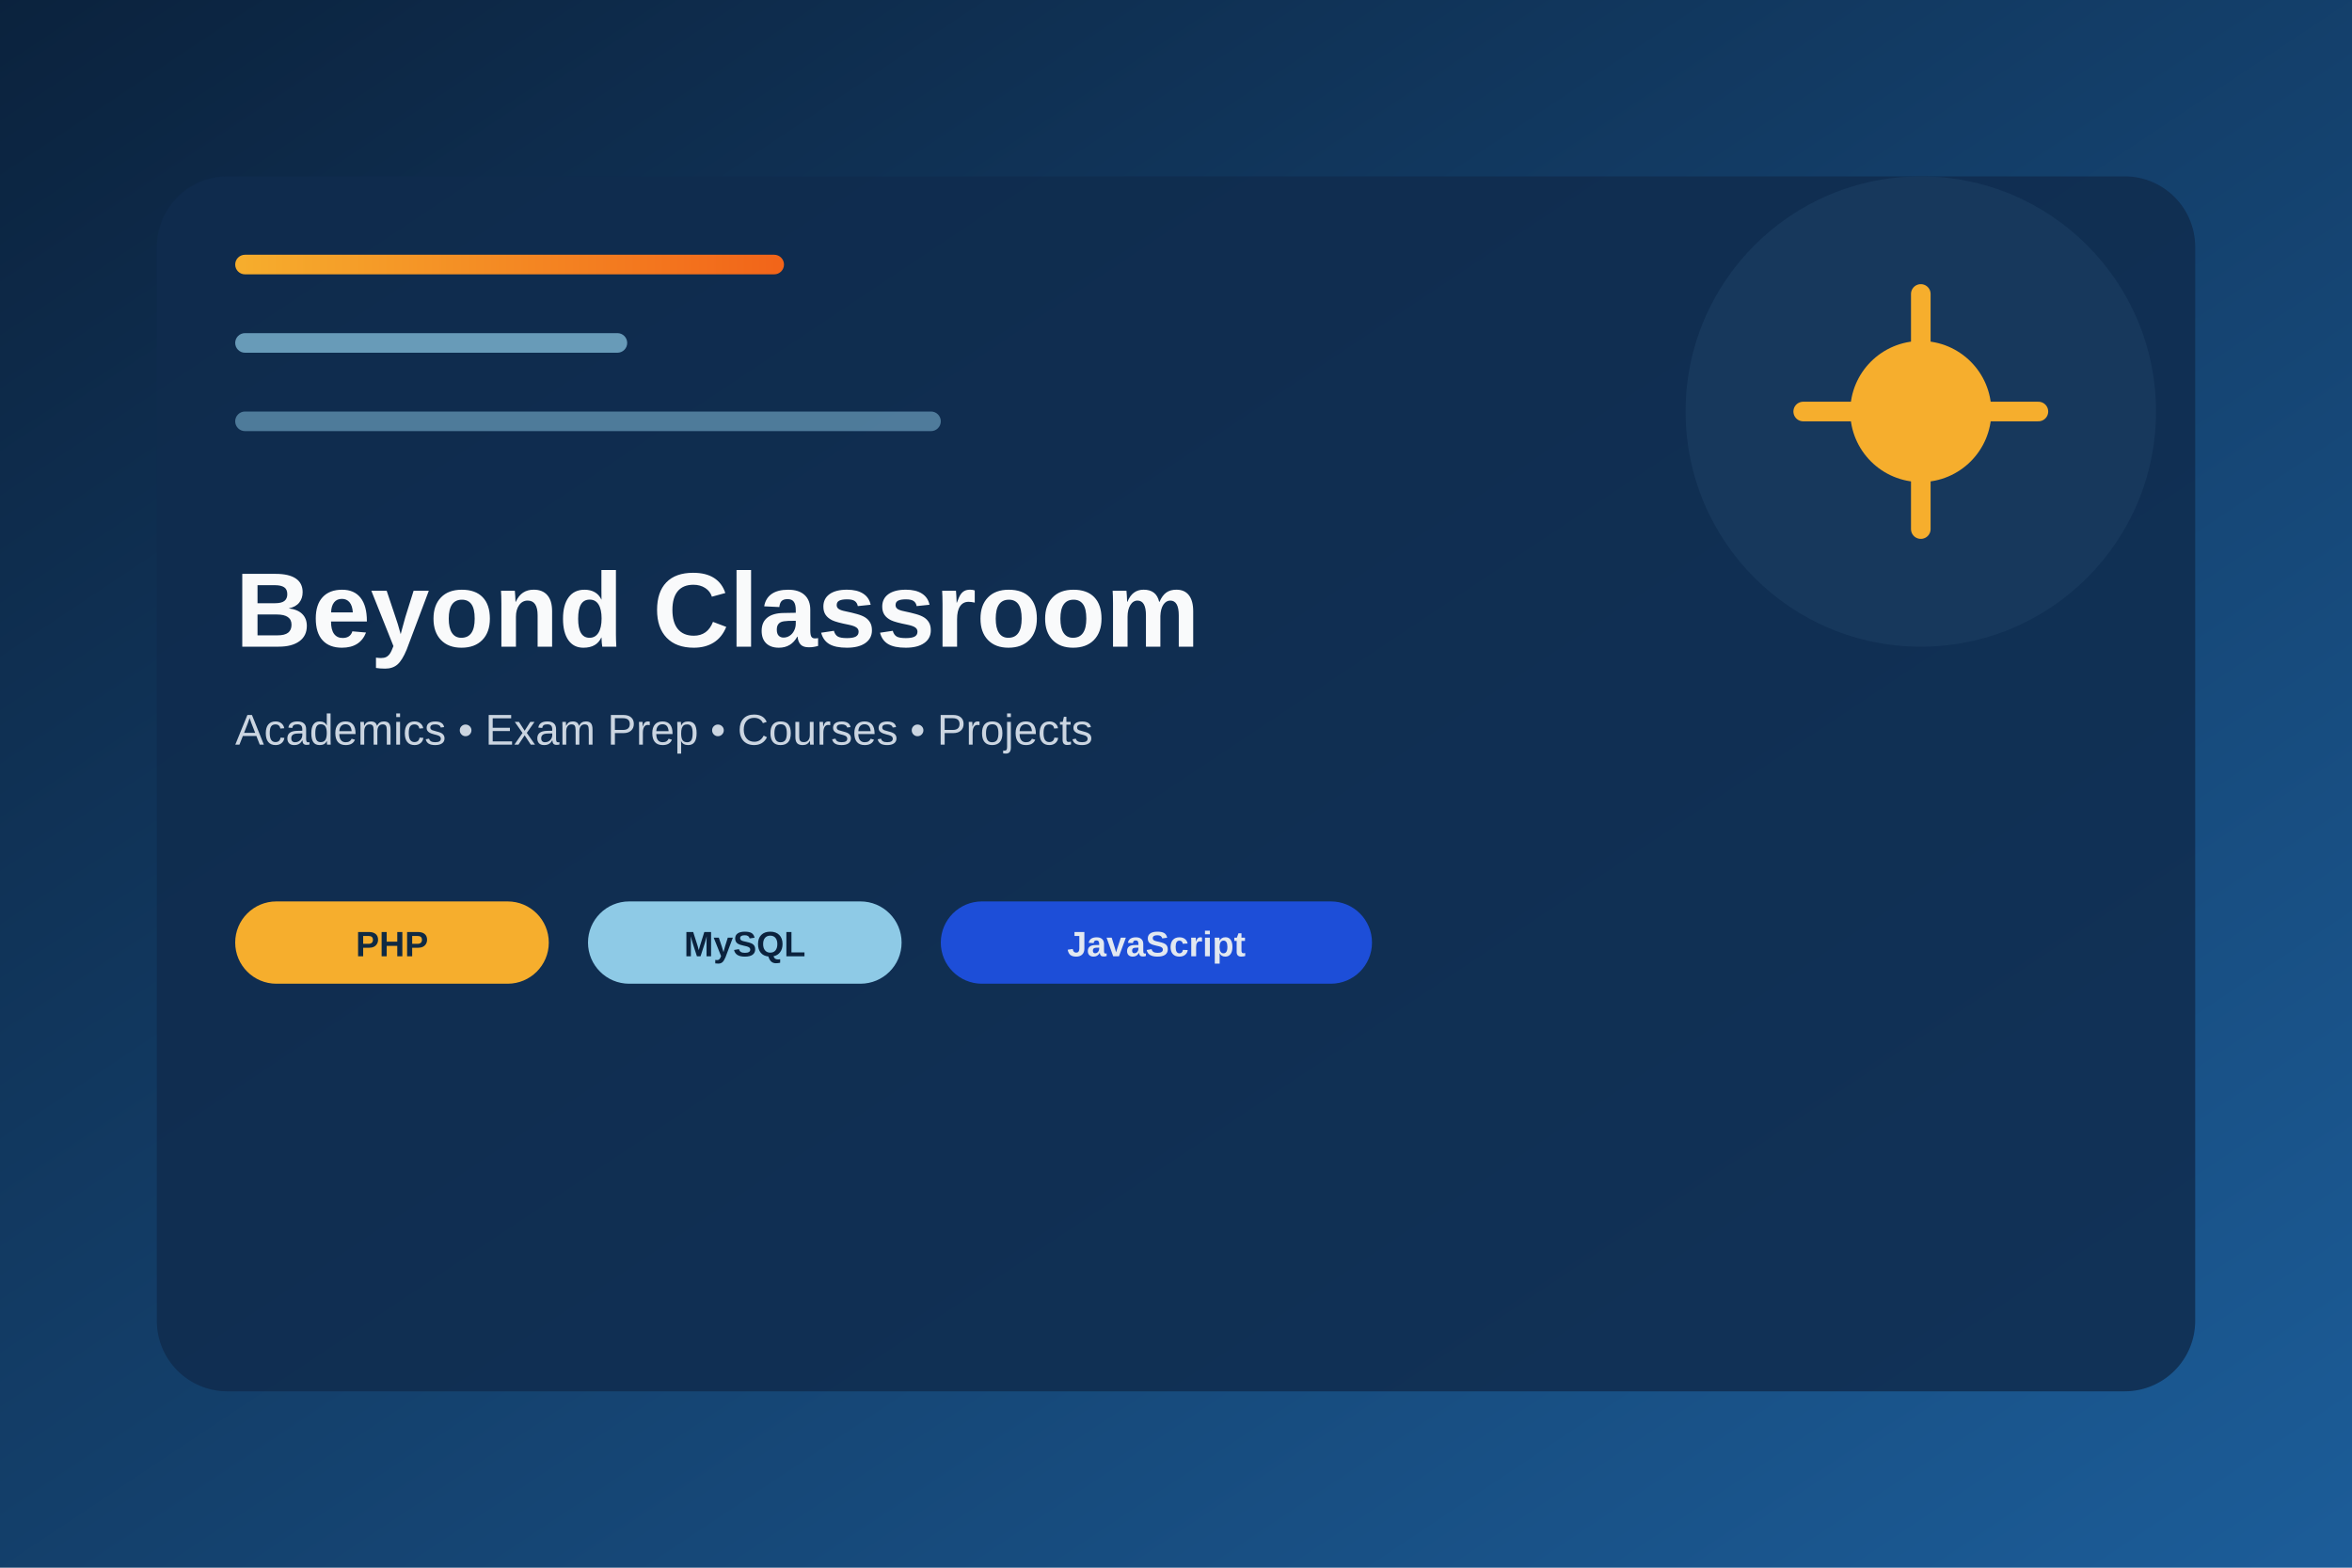
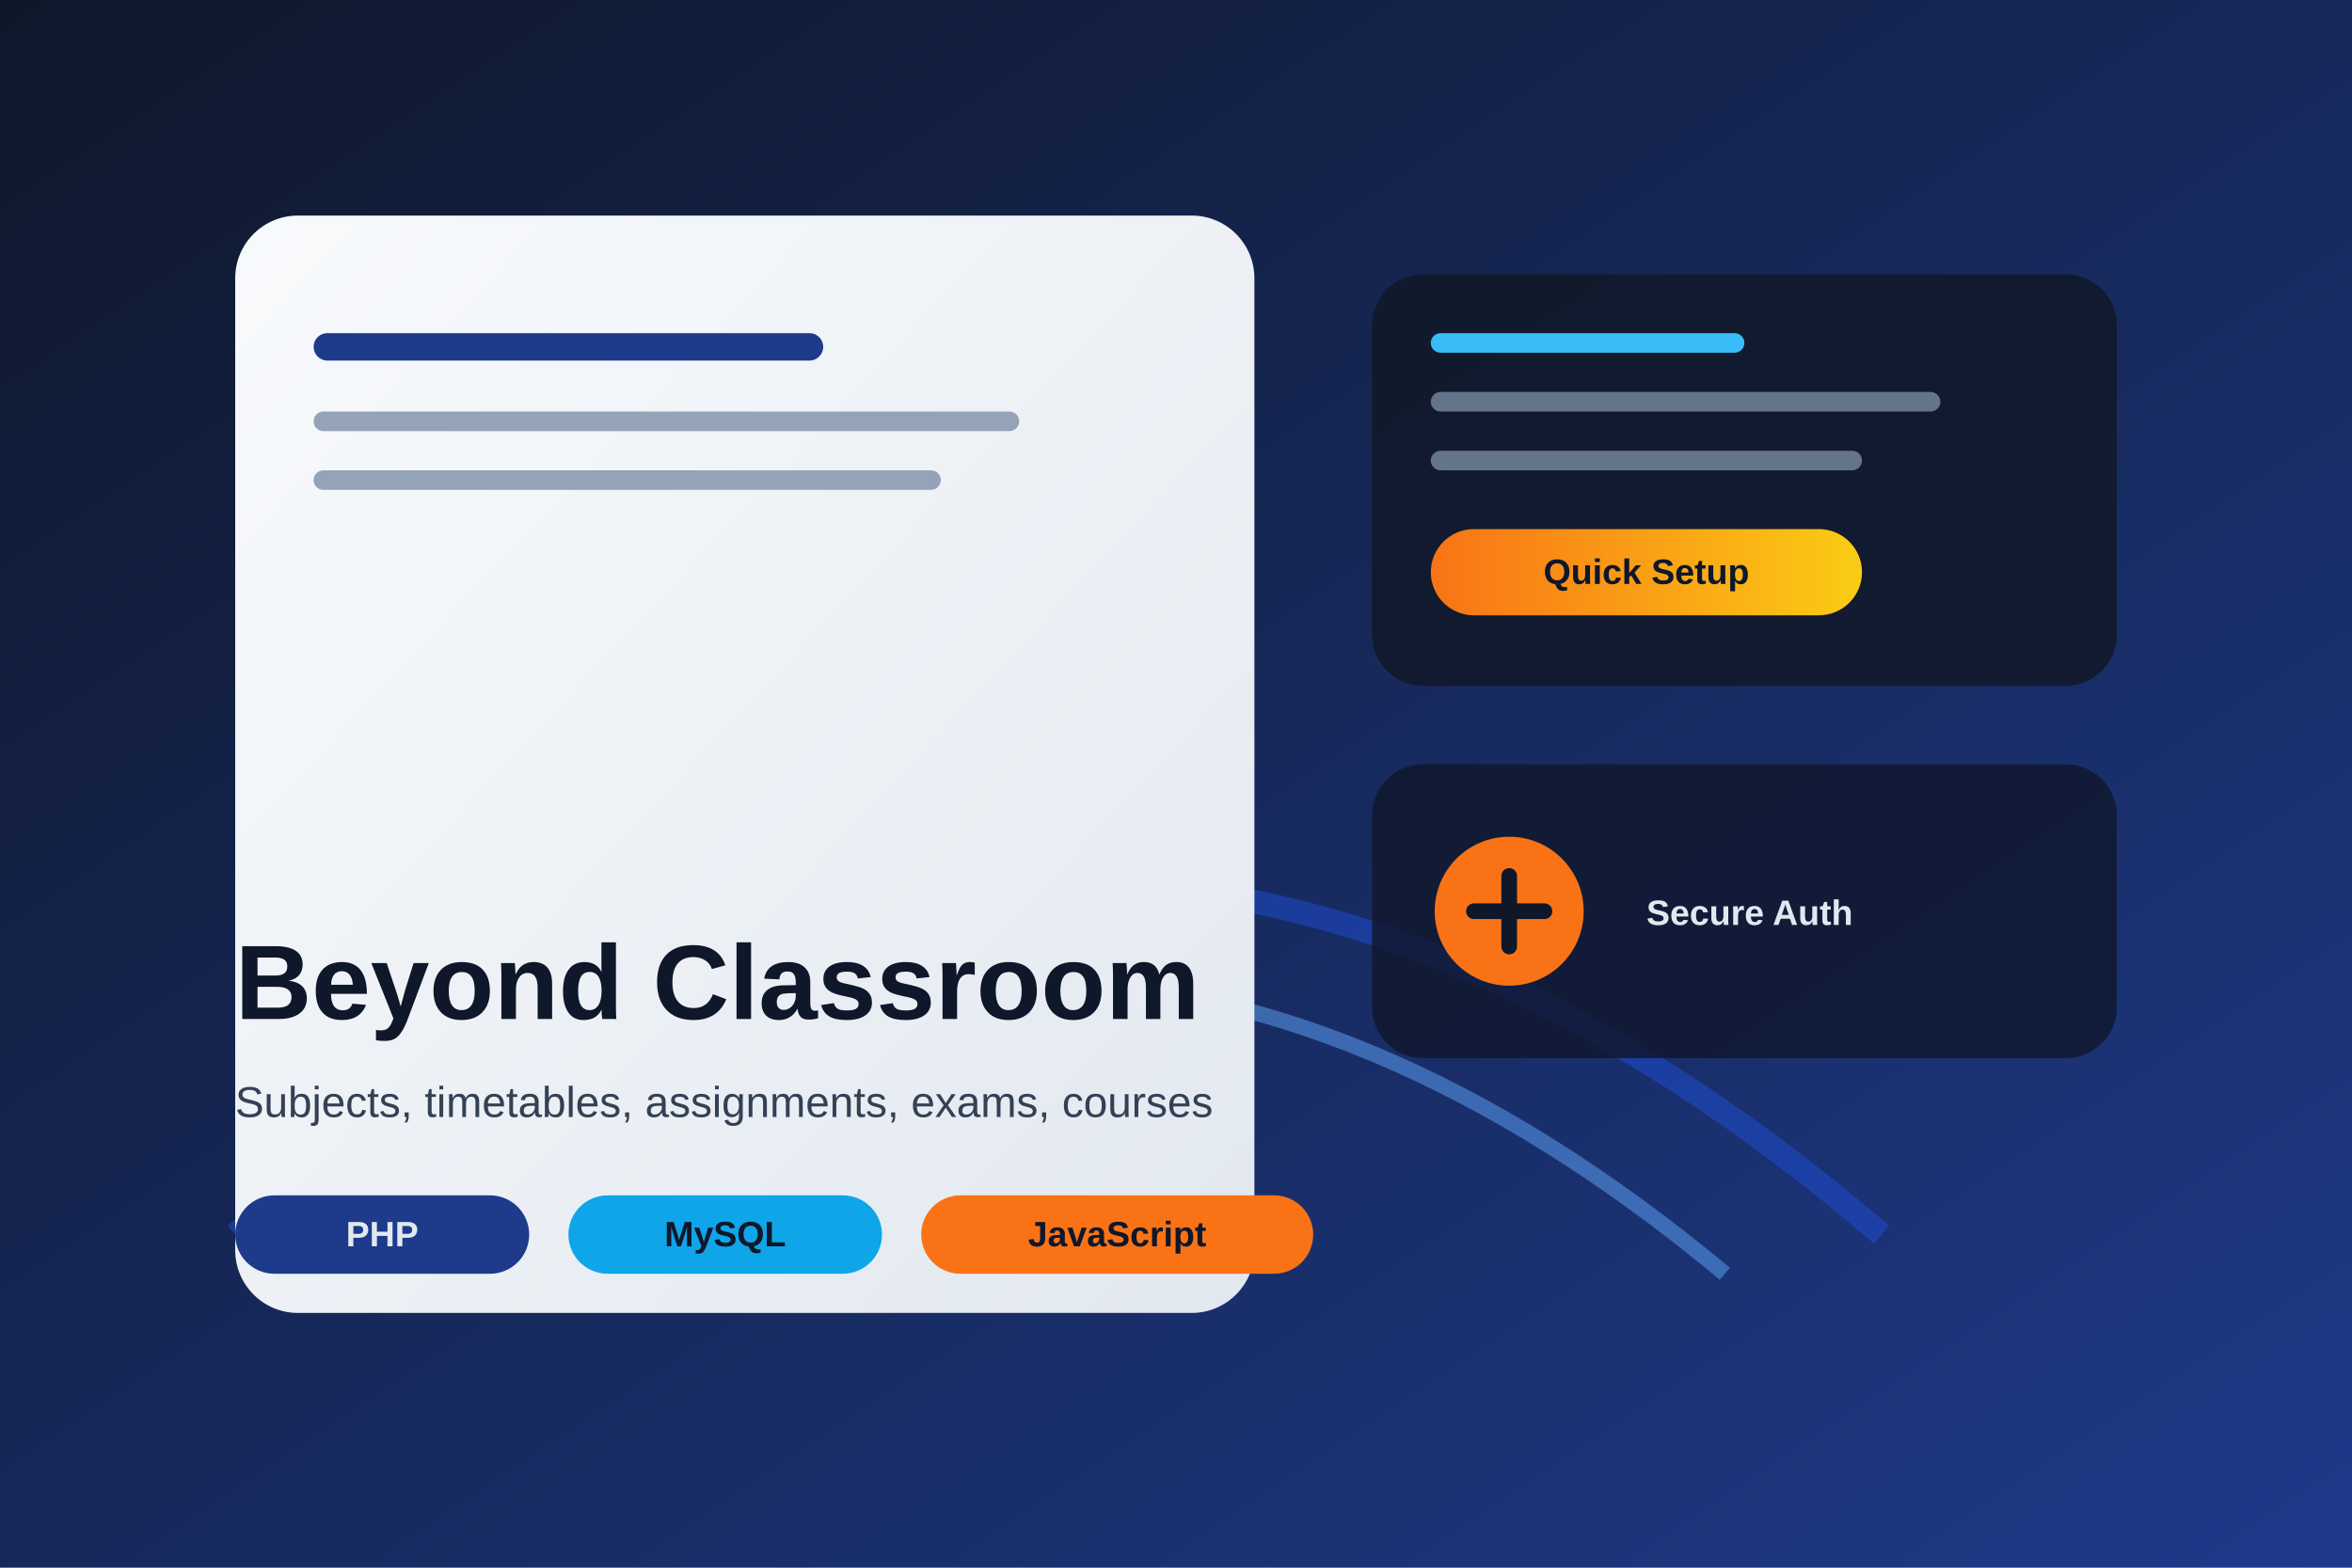
<svg xmlns="http://www.w3.org/2000/svg" width="1200" height="800" viewBox="0 0 1200 800" role="img" aria-label="Beyond Classroom project thumbnail">
  <defs>
    <linearGradient id="bg-bc" x1="0" y1="0" x2="1" y2="1">
-       <stop offset="0%" stop-color="#0b223d" />
-       <stop offset="100%" stop-color="#1c5d99" />
+       <stop offset="0%" stop-color="#0f172a" />
+       <stop offset="100%" stop-color="#1e3a8a" />
+     </linearGradient>
+     <linearGradient id="paper-bc" x1="0" y1="0" x2="1" y2="1">
+       <stop offset="0%" stop-color="#f8fafc" />
+       <stop offset="100%" stop-color="#e2e8f0" />
    </linearGradient>
    <linearGradient id="accent-bc" x1="0" y1="0" x2="1" y2="0">
-       <stop offset="0%" stop-color="#f6ae2d" />
-       <stop offset="100%" stop-color="#f26419" />
+       <stop offset="0%" stop-color="#f97316" />
+       <stop offset="100%" stop-color="#facc15" />
    </linearGradient>
  </defs>
  <rect width="1200" height="800" fill="url(#bg-bc)" />
-   <rect x="80" y="90" width="1040" height="620" rx="36" fill="#0f2b4d" opacity="0.85" />
-   <rect x="120" y="130" width="280" height="10" rx="5" fill="url(#accent-bc)" />
-   <rect x="120" y="170" width="200" height="10" rx="5" fill="#8ecae6" opacity="0.7" />
-   <rect x="120" y="210" width="360" height="10" rx="5" fill="#8ecae6" opacity="0.5" />
-   <circle cx="980" cy="210" r="120" fill="#17385c" />
-   <path d="M920 210h120" stroke="#f6ae2d" stroke-width="10" stroke-linecap="round" />
-   <path d="M980 150v120" stroke="#f6ae2d" stroke-width="10" stroke-linecap="round" />
-   <circle cx="980" cy="210" r="36" fill="#f6ae2d" />
-   <text x="120" y="330" fill="#f9fafb" font-size="54" font-weight="700" font-family="Space Grotesk, Poppins, Arial, sans-serif">Beyond Classroom</text>
-   <text x="120" y="380" fill="#cbd5e1" font-size="22" font-family="Space Grotesk, Poppins, Arial, sans-serif">Academics • Exam Prep • Courses • Projects</text>
-   <g transform="translate(120 460)">
-     <rect width="160" height="42" rx="21" fill="#f6ae2d" />
-     <text x="80" y="28" text-anchor="middle" fill="#102a43" font-size="18" font-weight="600" font-family="Space Grotesk, Poppins, Arial, sans-serif">PHP</text>
+   <path d="M120 630c140-120 280-180 420-180s280 60 420 180" fill="none" stroke="#1d4ed8" stroke-width="12" opacity="0.5" />
+   <path d="M160 650c120-100 240-150 360-150s240 50 360 150" fill="none" stroke="#60a5fa" stroke-width="8" opacity="0.5" />
+   <rect x="120" y="110" width="520" height="560" rx="32" fill="url(#paper-bc)" />
+   <rect x="160" y="170" width="260" height="14" rx="7" fill="#1e3a8a" />
+   <rect x="160" y="210" width="360" height="10" rx="5" fill="#94a3b8" />
+   <rect x="160" y="240" width="320" height="10" rx="5" fill="#94a3b8" />
+   <rect x="700" y="140" width="380" height="210" rx="26" fill="#111827" opacity="0.85" />
+   <rect x="730" y="170" width="160" height="10" rx="5" fill="#38bdf8" />
+   <rect x="730" y="200" width="260" height="10" rx="5" fill="#64748b" />
+   <rect x="730" y="230" width="220" height="10" rx="5" fill="#64748b" />
+   <rect x="730" y="270" width="220" height="44" rx="22" fill="url(#accent-bc)" />
+   <text x="840" y="298" text-anchor="middle" fill="#0f172a" font-size="18" font-weight="700" font-family="Space Grotesk, Poppins, Arial, sans-serif">Quick Setup</text>
+   <g transform="translate(700 390)">
+     <rect width="380" height="150" rx="26" fill="#0f172a" opacity="0.8" />
+     <circle cx="70" cy="75" r="38" fill="#f97316" />
+     <path d="M52 75h36" stroke="#0f172a" stroke-width="8" stroke-linecap="round" />
+     <path d="M70 57v36" stroke="#0f172a" stroke-width="8" stroke-linecap="round" />
+     <text x="140" y="82" fill="#e2e8f0" font-size="18" font-weight="600" font-family="Space Grotesk, Poppins, Arial, sans-serif">Secure Auth</text>
  </g>
-   <g transform="translate(300 460)">
-     <rect width="160" height="42" rx="21" fill="#8ecae6" />
-     <text x="80" y="28" text-anchor="middle" fill="#0b223d" font-size="18" font-weight="600" font-family="Space Grotesk, Poppins, Arial, sans-serif">MySQL</text>
+   <text x="120" y="520" fill="#0f172a" font-size="54" font-weight="700" font-family="Space Grotesk, Poppins, Arial, sans-serif">Beyond Classroom</text>
+   <text x="120" y="570" fill="#334155" font-size="22" font-family="Space Grotesk, Poppins, Arial, sans-serif">Subjects, timetables, assignments, exams, courses</text>
+   <g transform="translate(120 610)">
+     <rect width="150" height="40" rx="20" fill="#1e3a8a" />
+     <text x="75" y="26" text-anchor="middle" fill="#e2e8f0" font-size="18" font-weight="600" font-family="Space Grotesk, Poppins, Arial, sans-serif">PHP</text>
  </g>
-   <g transform="translate(480 460)">
-     <rect width="220" height="42" rx="21" fill="#1d4ed8" />
-     <text x="110" y="28" text-anchor="middle" fill="#e2e8f0" font-size="18" font-weight="600" font-family="Space Grotesk, Poppins, Arial, sans-serif">JavaScript</text>
+   <g transform="translate(290 610)">
+     <rect width="160" height="40" rx="20" fill="#0ea5e9" />
+     <text x="80" y="26" text-anchor="middle" fill="#0f172a" font-size="18" font-weight="600" font-family="Space Grotesk, Poppins, Arial, sans-serif">MySQL</text>
+   </g>
+   <g transform="translate(470 610)">
+     <rect width="200" height="40" rx="20" fill="#f97316" />
+     <text x="100" y="26" text-anchor="middle" fill="#0f172a" font-size="18" font-weight="600" font-family="Space Grotesk, Poppins, Arial, sans-serif">JavaScript</text>
  </g>
</svg>
